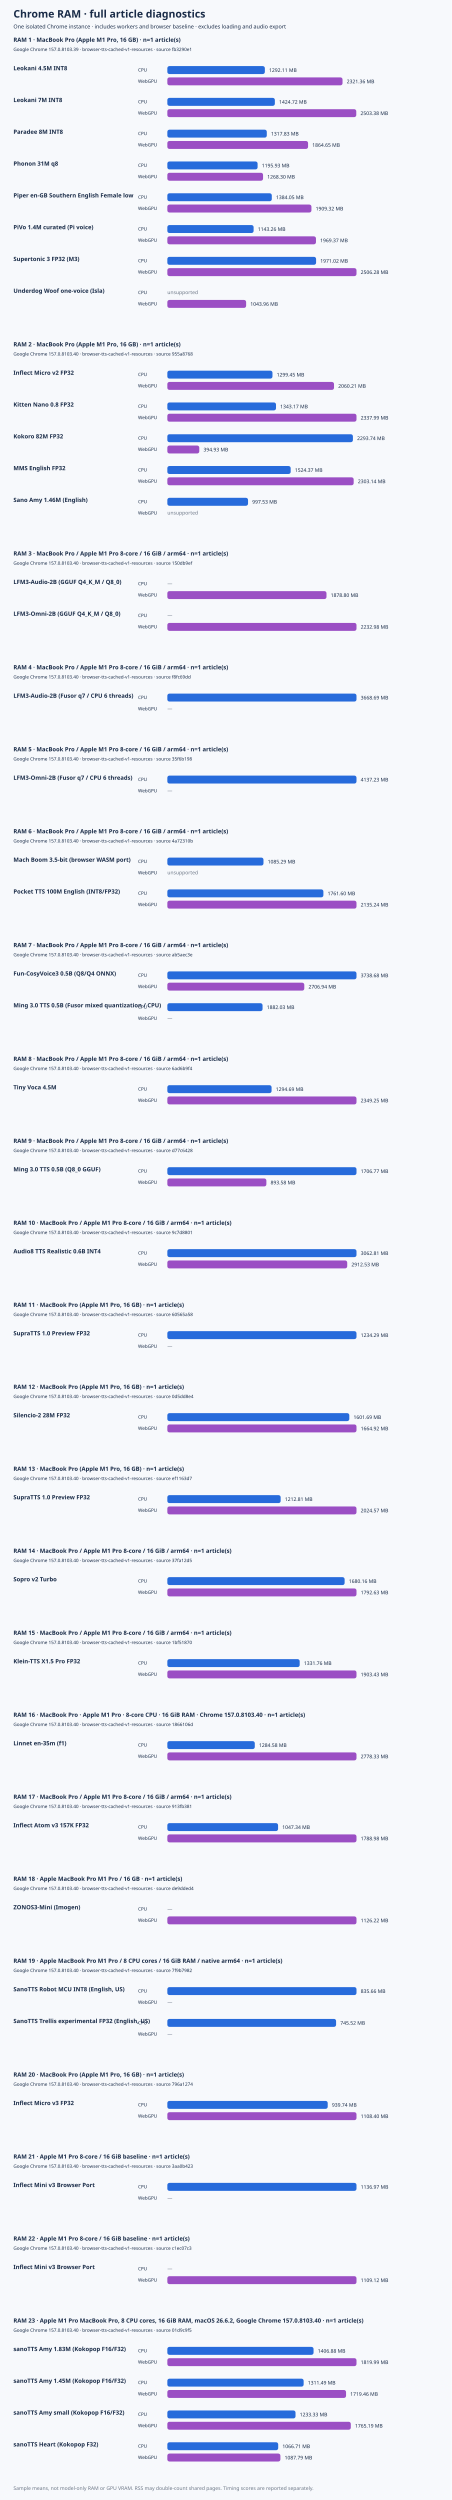
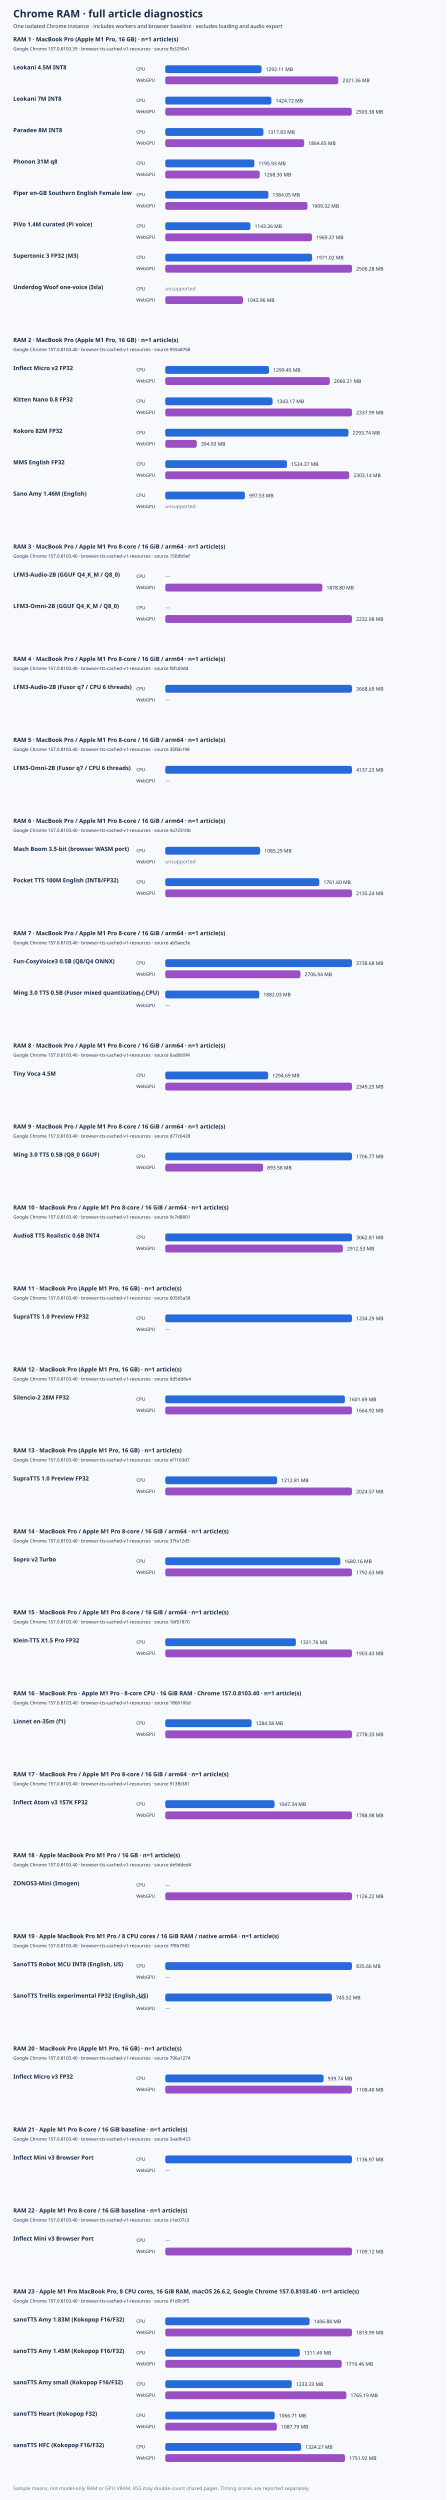
- <svg xmlns="http://www.w3.org/2000/svg" width="1080" height="5976" viewBox="0 0 1080 5976" role="img" aria-labelledby="title desc">
+ <svg xmlns="http://www.w3.org/2000/svg" width="1080" height="6052" viewBox="0 0 1080 6052" role="img" aria-labelledby="title desc">
  <rect width="100%" height="100%" fill="#f7f9fc" />
  <g font-family="system-ui,sans-serif" fill="#192b47">
    <text x="32" y="42" font-size="25" font-weight="700">Chrome RAM · full article diagnostics</text>
    <text x="32" y="68" font-size="13">One isolated Chrome instance · includes workers and browser baseline · excludes loading and audio export</text>
    <text x="32" y="100" font-size="14" font-weight="700">RAM 1 · MacBook Pro (Apple M1 Pro, 16 GB) · n=1 article(s)</text>
    <text x="32" y="122" font-size="11">Google Chrome 157.0.8103.39 · browser-tts-cached-v1-resources · source fb3290e1</text>
    <text x="32" y="168" font-size="14" font-weight="600">Leokani 4.5M INT8</text>
    <text x="330" y="171" font-size="11">CPU</text>
    <rect x="400" y="158" width="233.12" height="19" rx="5" fill="#276bdb" />
    <text x="643.12" y="172" font-size="12">1292.11 MB</text>
    <text x="330" y="198" font-size="11">WebGPU</text>
    <rect x="400" y="185" width="418.81" height="19" rx="5" fill="#9b4fc4" />
    <text x="828.81" y="199" font-size="12">2321.36 MB</text>
    <text x="32" y="244" font-size="14" font-weight="600">Leokani 7M INT8</text>
    <text x="330" y="247" font-size="11">CPU</text>
    <rect x="400" y="234" width="257.04" height="19" rx="5" fill="#276bdb" />
    <text x="667.04" y="248" font-size="12">1424.72 MB</text>
    <text x="330" y="274" font-size="11">WebGPU</text>
    <rect x="400" y="261" width="451.65" height="19" rx="5" fill="#9b4fc4" />
    <text x="861.65" y="275" font-size="12">2503.38 MB</text>
    <text x="32" y="320" font-size="14" font-weight="600">Paradee 8M INT8</text>
    <text x="330" y="323" font-size="11">CPU</text>
    <rect x="400" y="310" width="237.76" height="19" rx="5" fill="#276bdb" />
    <text x="647.76" y="324" font-size="12">1317.83 MB</text>
    <text x="330" y="350" font-size="11">WebGPU</text>
    <rect x="400" y="337" width="336.41" height="19" rx="5" fill="#9b4fc4" />
    <text x="746.41" y="351" font-size="12">1864.65 MB</text>
    <text x="32" y="396" font-size="14" font-weight="600">Phonon 31M q8</text>
    <text x="330" y="399" font-size="11">CPU</text>
    <rect x="400" y="386" width="215.77" height="19" rx="5" fill="#276bdb" />
    <text x="625.77" y="400" font-size="12">1195.93 MB</text>
    <text x="330" y="426" font-size="11">WebGPU</text>
    <rect x="400" y="413" width="228.82" height="19" rx="5" fill="#9b4fc4" />
    <text x="638.82" y="427" font-size="12">1268.30 MB</text>
    <text x="32" y="472" font-size="14" font-weight="600">Piper en-GB Southern English Female low</text>
    <text x="330" y="475" font-size="11">CPU</text>
    <rect x="400" y="462" width="249.71" height="19" rx="5" fill="#276bdb" />
    <text x="659.71" y="476" font-size="12">1384.05 MB</text>
    <text x="330" y="502" font-size="11">WebGPU</text>
    <rect x="400" y="489" width="344.47" height="19" rx="5" fill="#9b4fc4" />
    <text x="754.47" y="503" font-size="12">1909.32 MB</text>
    <text x="32" y="548" font-size="14" font-weight="600">PiVo 1.4M curated (Pi voice)</text>
    <text x="330" y="551" font-size="11">CPU</text>
    <rect x="400" y="538" width="206.26" height="19" rx="5" fill="#276bdb" />
    <text x="616.26" y="552" font-size="12">1143.26 MB</text>
    <text x="330" y="578" font-size="11">WebGPU</text>
    <rect x="400" y="565" width="355.31" height="19" rx="5" fill="#9b4fc4" />
    <text x="765.31" y="579" font-size="12">1969.37 MB</text>
    <text x="32" y="624" font-size="14" font-weight="600">Supertonic 3 FP32 (M3)</text>
    <text x="330" y="627" font-size="11">CPU</text>
    <rect x="400" y="614" width="355.60" height="19" rx="5" fill="#276bdb" />
    <text x="765.60" y="628" font-size="12">1971.02 MB</text>
    <text x="330" y="654" font-size="11">WebGPU</text>
    <rect x="400" y="641" width="452.17" height="19" rx="5" fill="#9b4fc4" />
    <text x="862.17" y="655" font-size="12">2506.28 MB</text>
    <text x="32" y="700" font-size="14" font-weight="600">Underdog Woof one-voice (Isla)</text>
    <text x="330" y="703" font-size="11">CPU</text>
    <text x="400" y="703" font-size="12" fill="#6c7686">unsupported</text>
    <text x="330" y="730" font-size="11">WebGPU</text>
    <rect x="400" y="717" width="188.35" height="19" rx="5" fill="#9b4fc4" />
    <text x="598.35" y="731" font-size="12">1043.96 MB</text>
    <text x="32" y="828" font-size="14" font-weight="700">RAM 2 · MacBook Pro (Apple M1 Pro, 16 GB) · n=1 article(s)</text>
    <text x="32" y="850" font-size="11">Google Chrome 157.0.8103.40 · browser-tts-cached-v1-resources · source 955a8768</text>
    <text x="32" y="896" font-size="14" font-weight="600">Inflect Micro v2 FP32</text>
    <text x="330" y="899" font-size="11">CPU</text>
    <rect x="400" y="886" width="251.32" height="19" rx="5" fill="#276bdb" />
    <text x="661.32" y="900" font-size="12">1299.45 MB</text>
    <text x="330" y="926" font-size="11">WebGPU</text>
    <rect x="400" y="913" width="398.45" height="19" rx="5" fill="#9b4fc4" />
    <text x="808.45" y="927" font-size="12">2060.21 MB</text>
    <text x="32" y="972" font-size="14" font-weight="600">Kitten Nano 0.8 FP32</text>
    <text x="330" y="975" font-size="11">CPU</text>
    <rect x="400" y="962" width="259.77" height="19" rx="5" fill="#276bdb" />
    <text x="669.77" y="976" font-size="12">1343.17 MB</text>
    <text x="330" y="1002" font-size="11">WebGPU</text>
    <rect x="400" y="989" width="452.17" height="19" rx="5" fill="#9b4fc4" />
    <text x="862.17" y="1003" font-size="12">2337.99 MB</text>
    <text x="32" y="1048" font-size="14" font-weight="600">Kokoro 82M FP32</text>
    <text x="330" y="1051" font-size="11">CPU</text>
    <rect x="400" y="1038" width="443.61" height="19" rx="5" fill="#276bdb" />
    <text x="853.61" y="1052" font-size="12">2293.74 MB</text>
    <text x="330" y="1078" font-size="11">WebGPU</text>
    <rect x="400" y="1065" width="76.38" height="19" rx="5" fill="#9b4fc4" />
    <text x="486.38" y="1079" font-size="12">394.93 MB</text>
    <text x="32" y="1124" font-size="14" font-weight="600">MMS English FP32</text>
    <text x="330" y="1127" font-size="11">CPU</text>
    <rect x="400" y="1114" width="294.82" height="19" rx="5" fill="#276bdb" />
    <text x="704.82" y="1128" font-size="12">1524.37 MB</text>
    <text x="330" y="1154" font-size="11">WebGPU</text>
    <rect x="400" y="1141" width="445.43" height="19" rx="5" fill="#9b4fc4" />
    <text x="855.43" y="1155" font-size="12">2303.14 MB</text>
    <text x="32" y="1200" font-size="14" font-weight="600">Sano Amy 1.46M (English)</text>
    <text x="330" y="1203" font-size="11">CPU</text>
    <rect x="400" y="1190" width="192.92" height="19" rx="5" fill="#276bdb" />
    <text x="602.92" y="1204" font-size="12">997.53 MB</text>
    <text x="330" y="1230" font-size="11">WebGPU</text>
    <text x="400" y="1230" font-size="12" fill="#6c7686">unsupported</text>
    <text x="32" y="1328" font-size="14" font-weight="700">RAM 3 · MacBook Pro / Apple M1 Pro 8-core / 16 GiB / arm64 · n=1 article(s)</text>
    <text x="32" y="1350" font-size="11">Google Chrome 157.0.8103.40 · browser-tts-cached-v1-resources · source 150db9ef</text>
    <text x="32" y="1396" font-size="14" font-weight="600">LFM3-Audio-2B (GGUF Q4_K_M / Q8_0)</text>
    <text x="330" y="1399" font-size="11">CPU</text>
    <text x="400" y="1399" font-size="12" fill="#6c7686">—</text>
    <text x="330" y="1426" font-size="11">WebGPU</text>
    <rect x="400" y="1413" width="380.45" height="19" rx="5" fill="#9b4fc4" />
    <text x="790.45" y="1427" font-size="12">1878.80 MB</text>
    <text x="32" y="1472" font-size="14" font-weight="600">LFM3-Omni-2B (GGUF Q4_K_M / Q8_0)</text>
    <text x="330" y="1475" font-size="11">CPU</text>
    <text x="400" y="1475" font-size="12" fill="#6c7686">—</text>
    <text x="330" y="1502" font-size="11">WebGPU</text>
    <rect x="400" y="1489" width="452.17" height="19" rx="5" fill="#9b4fc4" />
    <text x="862.17" y="1503" font-size="12">2232.98 MB</text>
    <text x="32" y="1600" font-size="14" font-weight="700">RAM 4 · MacBook Pro / Apple M1 Pro 8-core / 16 GiB / arm64 · n=1 article(s)</text>
    <text x="32" y="1622" font-size="11">Google Chrome 157.0.8103.40 · browser-tts-cached-v1-resources · source f8fc69dd</text>
    <text x="32" y="1668" font-size="14" font-weight="600">LFM3-Audio-2B (Fusor q7 / CPU 6 threads)</text>
    <text x="330" y="1671" font-size="11">CPU</text>
    <rect x="400" y="1658" width="452.17" height="19" rx="5" fill="#276bdb" />
    <text x="862.17" y="1672" font-size="12">3668.69 MB</text>
    <text x="330" y="1698" font-size="11">WebGPU</text>
    <text x="400" y="1698" font-size="12" fill="#6c7686">—</text>
    <text x="32" y="1796" font-size="14" font-weight="700">RAM 5 · MacBook Pro / Apple M1 Pro 8-core / 16 GiB / arm64 · n=1 article(s)</text>
    <text x="32" y="1818" font-size="11">Google Chrome 157.0.8103.40 · browser-tts-cached-v1-resources · source 35f6b198</text>
    <text x="32" y="1864" font-size="14" font-weight="600">LFM3-Omni-2B (Fusor q7 / CPU 6 threads)</text>
    <text x="330" y="1867" font-size="11">CPU</text>
    <rect x="400" y="1854" width="452.17" height="19" rx="5" fill="#276bdb" />
    <text x="862.17" y="1868" font-size="12">4137.23 MB</text>
    <text x="330" y="1894" font-size="11">WebGPU</text>
    <text x="400" y="1894" font-size="12" fill="#6c7686">—</text>
    <text x="32" y="1992" font-size="14" font-weight="700">RAM 6 · MacBook Pro / Apple M1 Pro 8-core / 16 GiB / arm64 · n=1 article(s)</text>
    <text x="32" y="2014" font-size="11">Google Chrome 157.0.8103.40 · browser-tts-cached-v1-resources · source 4a72310b</text>
    <text x="32" y="2060" font-size="14" font-weight="600">Mach Boom 3.5-bit (browser WASM port)</text>
    <text x="330" y="2063" font-size="11">CPU</text>
    <rect x="400" y="2050" width="229.83" height="19" rx="5" fill="#276bdb" />
    <text x="639.83" y="2064" font-size="12">1085.29 MB</text>
    <text x="330" y="2090" font-size="11">WebGPU</text>
    <text x="400" y="2090" font-size="12" fill="#6c7686">unsupported</text>
    <text x="32" y="2136" font-size="14" font-weight="600">Pocket TTS 100M English (INT8/FP32)</text>
    <text x="330" y="2139" font-size="11">CPU</text>
    <rect x="400" y="2126" width="373.05" height="19" rx="5" fill="#276bdb" />
    <text x="783.05" y="2140" font-size="12">1761.60 MB</text>
    <text x="330" y="2166" font-size="11">WebGPU</text>
    <rect x="400" y="2153" width="452.17" height="19" rx="5" fill="#9b4fc4" />
    <text x="862.17" y="2167" font-size="12">2135.24 MB</text>
    <text x="32" y="2264" font-size="14" font-weight="700">RAM 7 · MacBook Pro / Apple M1 Pro 8-core / 16 GiB / arm64 · n=1 article(s)</text>
    <text x="32" y="2286" font-size="11">Google Chrome 157.0.8103.40 · browser-tts-cached-v1-resources · source ab5aec3e</text>
    <text x="32" y="2332" font-size="14" font-weight="600">Fun-CosyVoice3 0.5B (Q8/Q4 ONNX)</text>
    <text x="330" y="2335" font-size="11">CPU</text>
    <rect x="400" y="2322" width="452.17" height="19" rx="5" fill="#276bdb" />
    <text x="862.17" y="2336" font-size="12">3738.68 MB</text>
    <text x="330" y="2362" font-size="11">WebGPU</text>
    <rect x="400" y="2349" width="327.39" height="19" rx="5" fill="#9b4fc4" />
    <text x="737.39" y="2363" font-size="12">2706.94 MB</text>
    <text x="32" y="2408" font-size="14" font-weight="600">Ming 3.0 TTS 0.5B (Fusor mixed quantization / CPU)</text>
    <text x="330" y="2411" font-size="11">CPU</text>
    <rect x="400" y="2398" width="227.62" height="19" rx="5" fill="#276bdb" />
    <text x="637.62" y="2412" font-size="12">1882.03 MB</text>
    <text x="330" y="2438" font-size="11">WebGPU</text>
    <text x="400" y="2438" font-size="12" fill="#6c7686">—</text>
    <text x="32" y="2536" font-size="14" font-weight="700">RAM 8 · MacBook Pro / Apple M1 Pro 8-core / 16 GiB / arm64 · n=1 article(s)</text>
    <text x="32" y="2558" font-size="11">Google Chrome 157.0.8103.40 · browser-tts-cached-v1-resources · source 6ad6b9f4</text>
    <text x="32" y="2604" font-size="14" font-weight="600">Tiny Voca 4.5M</text>
    <text x="330" y="2607" font-size="11">CPU</text>
    <rect x="400" y="2594" width="249.20" height="19" rx="5" fill="#276bdb" />
    <text x="659.20" y="2608" font-size="12">1294.69 MB</text>
    <text x="330" y="2634" font-size="11">WebGPU</text>
    <rect x="400" y="2621" width="452.17" height="19" rx="5" fill="#9b4fc4" />
    <text x="862.17" y="2635" font-size="12">2349.25 MB</text>
    <text x="32" y="2732" font-size="14" font-weight="700">RAM 9 · MacBook Pro / Apple M1 Pro 8-core / 16 GiB / arm64 · n=1 article(s)</text>
    <text x="32" y="2754" font-size="11">Google Chrome 157.0.8103.40 · browser-tts-cached-v1-resources · source d77c6428</text>
    <text x="32" y="2800" font-size="14" font-weight="600">Ming 3.0 TTS 0.5B (Q8_0 GGUF)</text>
    <text x="330" y="2803" font-size="11">CPU</text>
    <rect x="400" y="2790" width="452.17" height="19" rx="5" fill="#276bdb" />
    <text x="862.17" y="2804" font-size="12">1706.77 MB</text>
    <text x="330" y="2830" font-size="11">WebGPU</text>
    <rect x="400" y="2817" width="236.74" height="19" rx="5" fill="#9b4fc4" />
    <text x="646.74" y="2831" font-size="12">893.58 MB</text>
    <text x="32" y="2928" font-size="14" font-weight="700">RAM 10 · MacBook Pro / Apple M1 Pro 8-core / 16 GiB / arm64 · n=1 article(s)</text>
    <text x="32" y="2950" font-size="11">Google Chrome 157.0.8103.40 · browser-tts-cached-v1-resources · source 9c7d8801</text>
    <text x="32" y="2996" font-size="14" font-weight="600">Audio8 TTS Realistic 0.6B INT4</text>
    <text x="330" y="2999" font-size="11">CPU</text>
    <rect x="400" y="2986" width="452.17" height="19" rx="5" fill="#276bdb" />
    <text x="862.17" y="3000" font-size="12">3062.81 MB</text>
    <text x="330" y="3026" font-size="11">WebGPU</text>
    <rect x="400" y="3013" width="429.99" height="19" rx="5" fill="#9b4fc4" />
    <text x="839.99" y="3027" font-size="12">2912.53 MB</text>
    <text x="32" y="3124" font-size="14" font-weight="700">RAM 11 · MacBook Pro (Apple M1 Pro, 16 GB) · n=1 article(s)</text>
    <text x="32" y="3146" font-size="11">Google Chrome 157.0.8103.40 · browser-tts-cached-v1-resources · source 60565a58</text>
    <text x="32" y="3192" font-size="14" font-weight="600">SupraTTS 1.0 Preview FP32</text>
    <text x="330" y="3195" font-size="11">CPU</text>
    <rect x="400" y="3182" width="452.17" height="19" rx="5" fill="#276bdb" />
    <text x="862.17" y="3196" font-size="12">1234.29 MB</text>
    <text x="330" y="3222" font-size="11">WebGPU</text>
    <text x="400" y="3222" font-size="12" fill="#6c7686">—</text>
    <text x="32" y="3320" font-size="14" font-weight="700">RAM 12 · MacBook Pro (Apple M1 Pro, 16 GB) · n=1 article(s)</text>
    <text x="32" y="3342" font-size="11">Google Chrome 157.0.8103.40 · browser-tts-cached-v1-resources · source 0d5dd8e4</text>
    <text x="32" y="3388" font-size="14" font-weight="600">Silencio-2 28M FP32</text>
    <text x="330" y="3391" font-size="11">CPU</text>
    <rect x="400" y="3378" width="435.00" height="19" rx="5" fill="#276bdb" />
    <text x="845.00" y="3392" font-size="12">1601.69 MB</text>
    <text x="330" y="3418" font-size="11">WebGPU</text>
    <rect x="400" y="3405" width="452.17" height="19" rx="5" fill="#9b4fc4" />
    <text x="862.17" y="3419" font-size="12">1664.92 MB</text>
    <text x="32" y="3516" font-size="14" font-weight="700">RAM 13 · MacBook Pro (Apple M1 Pro, 16 GB) · n=1 article(s)</text>
    <text x="32" y="3538" font-size="11">Google Chrome 157.0.8103.40 · browser-tts-cached-v1-resources · source ef1163d7</text>
    <text x="32" y="3584" font-size="14" font-weight="600">SupraTTS 1.0 Preview FP32</text>
    <text x="330" y="3587" font-size="11">CPU</text>
    <rect x="400" y="3574" width="270.87" height="19" rx="5" fill="#276bdb" />
    <text x="680.87" y="3588" font-size="12">1212.81 MB</text>
    <text x="330" y="3614" font-size="11">WebGPU</text>
    <rect x="400" y="3601" width="452.17" height="19" rx="5" fill="#9b4fc4" />
    <text x="862.17" y="3615" font-size="12">2024.57 MB</text>
    <text x="32" y="3712" font-size="14" font-weight="700">RAM 14 · MacBook Pro / Apple M1 Pro 8-core / 16 GiB / arm64 · n=1 article(s)</text>
    <text x="32" y="3734" font-size="11">Google Chrome 157.0.8103.40 · browser-tts-cached-v1-resources · source 37fa12d5</text>
    <text x="32" y="3780" font-size="14" font-weight="600">Sopro v2 Turbo</text>
    <text x="330" y="3783" font-size="11">CPU</text>
    <rect x="400" y="3770" width="423.80" height="19" rx="5" fill="#276bdb" />
    <text x="833.80" y="3784" font-size="12">1680.16 MB</text>
    <text x="330" y="3810" font-size="11">WebGPU</text>
    <rect x="400" y="3797" width="452.17" height="19" rx="5" fill="#9b4fc4" />
    <text x="862.17" y="3811" font-size="12">1792.63 MB</text>
    <text x="32" y="3908" font-size="14" font-weight="700">RAM 15 · MacBook Pro / Apple M1 Pro 8-core / 16 GiB / arm64 · n=1 article(s)</text>
    <text x="32" y="3930" font-size="11">Google Chrome 157.0.8103.40 · browser-tts-cached-v1-resources · source 1bf51870</text>
    <text x="32" y="3976" font-size="14" font-weight="600">Klein-TTS X1.5 Pro FP32</text>
    <text x="330" y="3979" font-size="11">CPU</text>
    <rect x="400" y="3966" width="316.37" height="19" rx="5" fill="#276bdb" />
    <text x="726.37" y="3980" font-size="12">1331.76 MB</text>
    <text x="330" y="4006" font-size="11">WebGPU</text>
    <rect x="400" y="3993" width="452.17" height="19" rx="5" fill="#9b4fc4" />
    <text x="862.17" y="4007" font-size="12">1903.43 MB</text>
    <text x="32" y="4104" font-size="14" font-weight="700">RAM 16 · MacBook Pro · Apple M1 Pro · 8-core CPU · 16 GiB RAM · Chrome 157.0.8103.40 · n=1 article(s)</text>
    <text x="32" y="4126" font-size="11">Google Chrome 157.0.8103.40 · browser-tts-cached-v1-resources · source 1866106d</text>
    <text x="32" y="4172" font-size="14" font-weight="600">Linnet en-35m (f1)</text>
    <text x="330" y="4175" font-size="11">CPU</text>
    <rect x="400" y="4162" width="209.07" height="19" rx="5" fill="#276bdb" />
    <text x="619.07" y="4176" font-size="12">1284.58 MB</text>
    <text x="330" y="4202" font-size="11">WebGPU</text>
    <rect x="400" y="4189" width="452.17" height="19" rx="5" fill="#9b4fc4" />
    <text x="862.17" y="4203" font-size="12">2778.33 MB</text>
    <text x="32" y="4300" font-size="14" font-weight="700">RAM 17 · MacBook Pro / Apple M1 Pro 8-core / 16 GiB / arm64 · n=1 article(s)</text>
    <text x="32" y="4322" font-size="11">Google Chrome 157.0.8103.40 · browser-tts-cached-v1-resources · source 913fb381</text>
    <text x="32" y="4368" font-size="14" font-weight="600">Inflect Atom v3 157K FP32</text>
    <text x="330" y="4371" font-size="11">CPU</text>
    <rect x="400" y="4358" width="264.72" height="19" rx="5" fill="#276bdb" />
    <text x="674.72" y="4372" font-size="12">1047.34 MB</text>
    <text x="330" y="4398" font-size="11">WebGPU</text>
    <rect x="400" y="4385" width="452.17" height="19" rx="5" fill="#9b4fc4" />
    <text x="862.17" y="4399" font-size="12">1788.98 MB</text>
    <text x="32" y="4496" font-size="14" font-weight="700">RAM 18 · Apple MacBook Pro M1 Pro / 16 GB · n=1 article(s)</text>
    <text x="32" y="4518" font-size="11">Google Chrome 157.0.8103.40 · browser-tts-cached-v1-resources · source de9dded4</text>
    <text x="32" y="4564" font-size="14" font-weight="600">ZONOS3-Mini (Imogen)</text>
    <text x="330" y="4567" font-size="11">CPU</text>
    <text x="400" y="4567" font-size="12" fill="#6c7686">—</text>
    <text x="330" y="4594" font-size="11">WebGPU</text>
    <rect x="400" y="4581" width="452.17" height="19" rx="5" fill="#9b4fc4" />
    <text x="862.17" y="4595" font-size="12">1126.22 MB</text>
    <text x="32" y="4692" font-size="14" font-weight="700">RAM 19 · Apple MacBook Pro M1 Pro / 8 CPU cores / 16 GiB RAM / native arm64 · n=1 article(s)</text>
    <text x="32" y="4714" font-size="11">Google Chrome 157.0.8103.40 · browser-tts-cached-v1-resources · source 7f9b7982</text>
    <text x="32" y="4760" font-size="14" font-weight="600">SanoTTS Robot MCU INT8 (English, US)</text>
    <text x="330" y="4763" font-size="11">CPU</text>
    <rect x="400" y="4750" width="452.17" height="19" rx="5" fill="#276bdb" />
    <text x="862.17" y="4764" font-size="12">835.66 MB</text>
    <text x="330" y="4790" font-size="11">WebGPU</text>
    <text x="400" y="4790" font-size="12" fill="#6c7686">—</text>
    <text x="32" y="4836" font-size="14" font-weight="600">SanoTTS Trellis experimental FP32 (English, US)</text>
    <text x="330" y="4839" font-size="11">CPU</text>
    <rect x="400" y="4826" width="403.40" height="19" rx="5" fill="#276bdb" />
    <text x="813.40" y="4840" font-size="12">745.52 MB</text>
    <text x="330" y="4866" font-size="11">WebGPU</text>
    <text x="400" y="4866" font-size="12" fill="#6c7686">—</text>
    <text x="32" y="4964" font-size="14" font-weight="700">RAM 20 · MacBook Pro (Apple M1 Pro, 16 GB) · n=1 article(s)</text>
    <text x="32" y="4986" font-size="11">Google Chrome 157.0.8103.40 · browser-tts-cached-v1-resources · source 796a1274</text>
    <text x="32" y="5032" font-size="14" font-weight="600">Inflect Micro v3 FP32</text>
    <text x="330" y="5035" font-size="11">CPU</text>
    <rect x="400" y="5022" width="383.37" height="19" rx="5" fill="#276bdb" />
    <text x="793.37" y="5036" font-size="12">939.74 MB</text>
    <text x="330" y="5062" font-size="11">WebGPU</text>
    <rect x="400" y="5049" width="452.17" height="19" rx="5" fill="#9b4fc4" />
    <text x="862.17" y="5063" font-size="12">1108.40 MB</text>
    <text x="32" y="5160" font-size="14" font-weight="700">RAM 21 · Apple M1 Pro 8-core / 16 GiB baseline · n=1 article(s)</text>
    <text x="32" y="5182" font-size="11">Google Chrome 157.0.8103.40 · browser-tts-cached-v1-resources · source 3aa0b423</text>
    <text x="32" y="5228" font-size="14" font-weight="600">Inflect Mini v3 Browser Port</text>
    <text x="330" y="5231" font-size="11">CPU</text>
    <rect x="400" y="5218" width="452.17" height="19" rx="5" fill="#276bdb" />
    <text x="862.17" y="5232" font-size="12">1136.97 MB</text>
    <text x="330" y="5258" font-size="11">WebGPU</text>
    <text x="400" y="5258" font-size="12" fill="#6c7686">—</text>
    <text x="32" y="5356" font-size="14" font-weight="700">RAM 22 · Apple M1 Pro 8-core / 16 GiB baseline · n=1 article(s)</text>
    <text x="32" y="5378" font-size="11">Google Chrome 157.0.8103.40 · browser-tts-cached-v1-resources · source c1ec07c3</text>
    <text x="32" y="5424" font-size="14" font-weight="600">Inflect Mini v3 Browser Port</text>
    <text x="330" y="5427" font-size="11">CPU</text>
    <text x="400" y="5427" font-size="12" fill="#6c7686">—</text>
    <text x="330" y="5454" font-size="11">WebGPU</text>
    <rect x="400" y="5441" width="452.17" height="19" rx="5" fill="#9b4fc4" />
    <text x="862.17" y="5455" font-size="12">1109.12 MB</text>
    <text x="32" y="5552" font-size="14" font-weight="700">RAM 23 · Apple M1 Pro MacBook Pro, 8 CPU cores, 16 GiB RAM, macOS 26.6.2, Google Chrome 157.0.8103.40 · n=1 article(s)</text>
    <text x="32" y="5574" font-size="11">Google Chrome 157.0.8103.40 · browser-tts-cached-v1-resources · source 01d9c9f5</text>
    <text x="32" y="5620" font-size="14" font-weight="600">sanoTTS Amy 1.83M (Kokopop F16/F32)</text>
    <text x="330" y="5623" font-size="11">CPU</text>
    <rect x="400" y="5610" width="349.54" height="19" rx="5" fill="#276bdb" />
    <text x="759.54" y="5624" font-size="12">1406.88 MB</text>
    <text x="330" y="5650" font-size="11">WebGPU</text>
    <rect x="400" y="5637" width="452.17" height="19" rx="5" fill="#9b4fc4" />
    <text x="862.17" y="5651" font-size="12">1819.99 MB</text>
    <text x="32" y="5696" font-size="14" font-weight="600">sanoTTS Amy 1.45M (Kokopop F16/F32)</text>
    <text x="330" y="5699" font-size="11">CPU</text>
    <rect x="400" y="5686" width="325.84" height="19" rx="5" fill="#276bdb" />
    <text x="735.84" y="5700" font-size="12">1311.49 MB</text>
    <text x="330" y="5726" font-size="11">WebGPU</text>
    <rect x="400" y="5713" width="427.20" height="19" rx="5" fill="#9b4fc4" />
    <text x="837.20" y="5727" font-size="12">1719.46 MB</text>
    <text x="32" y="5772" font-size="14" font-weight="600">sanoTTS Amy small (Kokopop F16/F32)</text>
    <text x="330" y="5775" font-size="11">CPU</text>
    <rect x="400" y="5762" width="306.42" height="19" rx="5" fill="#276bdb" />
    <text x="716.42" y="5776" font-size="12">1233.33 MB</text>
    <text x="330" y="5802" font-size="11">WebGPU</text>
    <rect x="400" y="5789" width="438.56" height="19" rx="5" fill="#9b4fc4" />
    <text x="848.56" y="5803" font-size="12">1765.19 MB</text>
    <text x="32" y="5848" font-size="14" font-weight="600">sanoTTS Heart (Kokopop F32)</text>
    <text x="330" y="5851" font-size="11">CPU</text>
    <rect x="400" y="5838" width="265.02" height="19" rx="5" fill="#276bdb" />
    <text x="675.02" y="5852" font-size="12">1066.71 MB</text>
    <text x="330" y="5878" font-size="11">WebGPU</text>
    <rect x="400" y="5865" width="270.26" height="19" rx="5" fill="#9b4fc4" />
    <text x="680.26" y="5879" font-size="12">1087.79 MB</text>
-     <text x="32" y="5952" font-size="12" fill="#6c7686">Sample means, not model-only RAM or GPU VRAM. RSS may double-count shared pages. Timing scores are reported separately.</text>
+     <text x="32" y="5924" font-size="14" font-weight="600">sanoTTS HFC (Kokopop F16/F32)</text>
+     <text x="330" y="5927" font-size="11">CPU</text>
+     <rect x="400" y="5914" width="329.01" height="19" rx="5" fill="#276bdb" />
+     <text x="739.01" y="5928" font-size="12">1324.27 MB</text>
+     <text x="330" y="5954" font-size="11">WebGPU</text>
+     <rect x="400" y="5941" width="435.26" height="19" rx="5" fill="#9b4fc4" />
+     <text x="845.26" y="5955" font-size="12">1751.92 MB</text>
+     <text x="32" y="6028" font-size="12" fill="#6c7686">Sample means, not model-only RAM or GPU VRAM. RSS may double-count shared pages. Timing scores are reported separately.</text>
  </g>
</svg>
